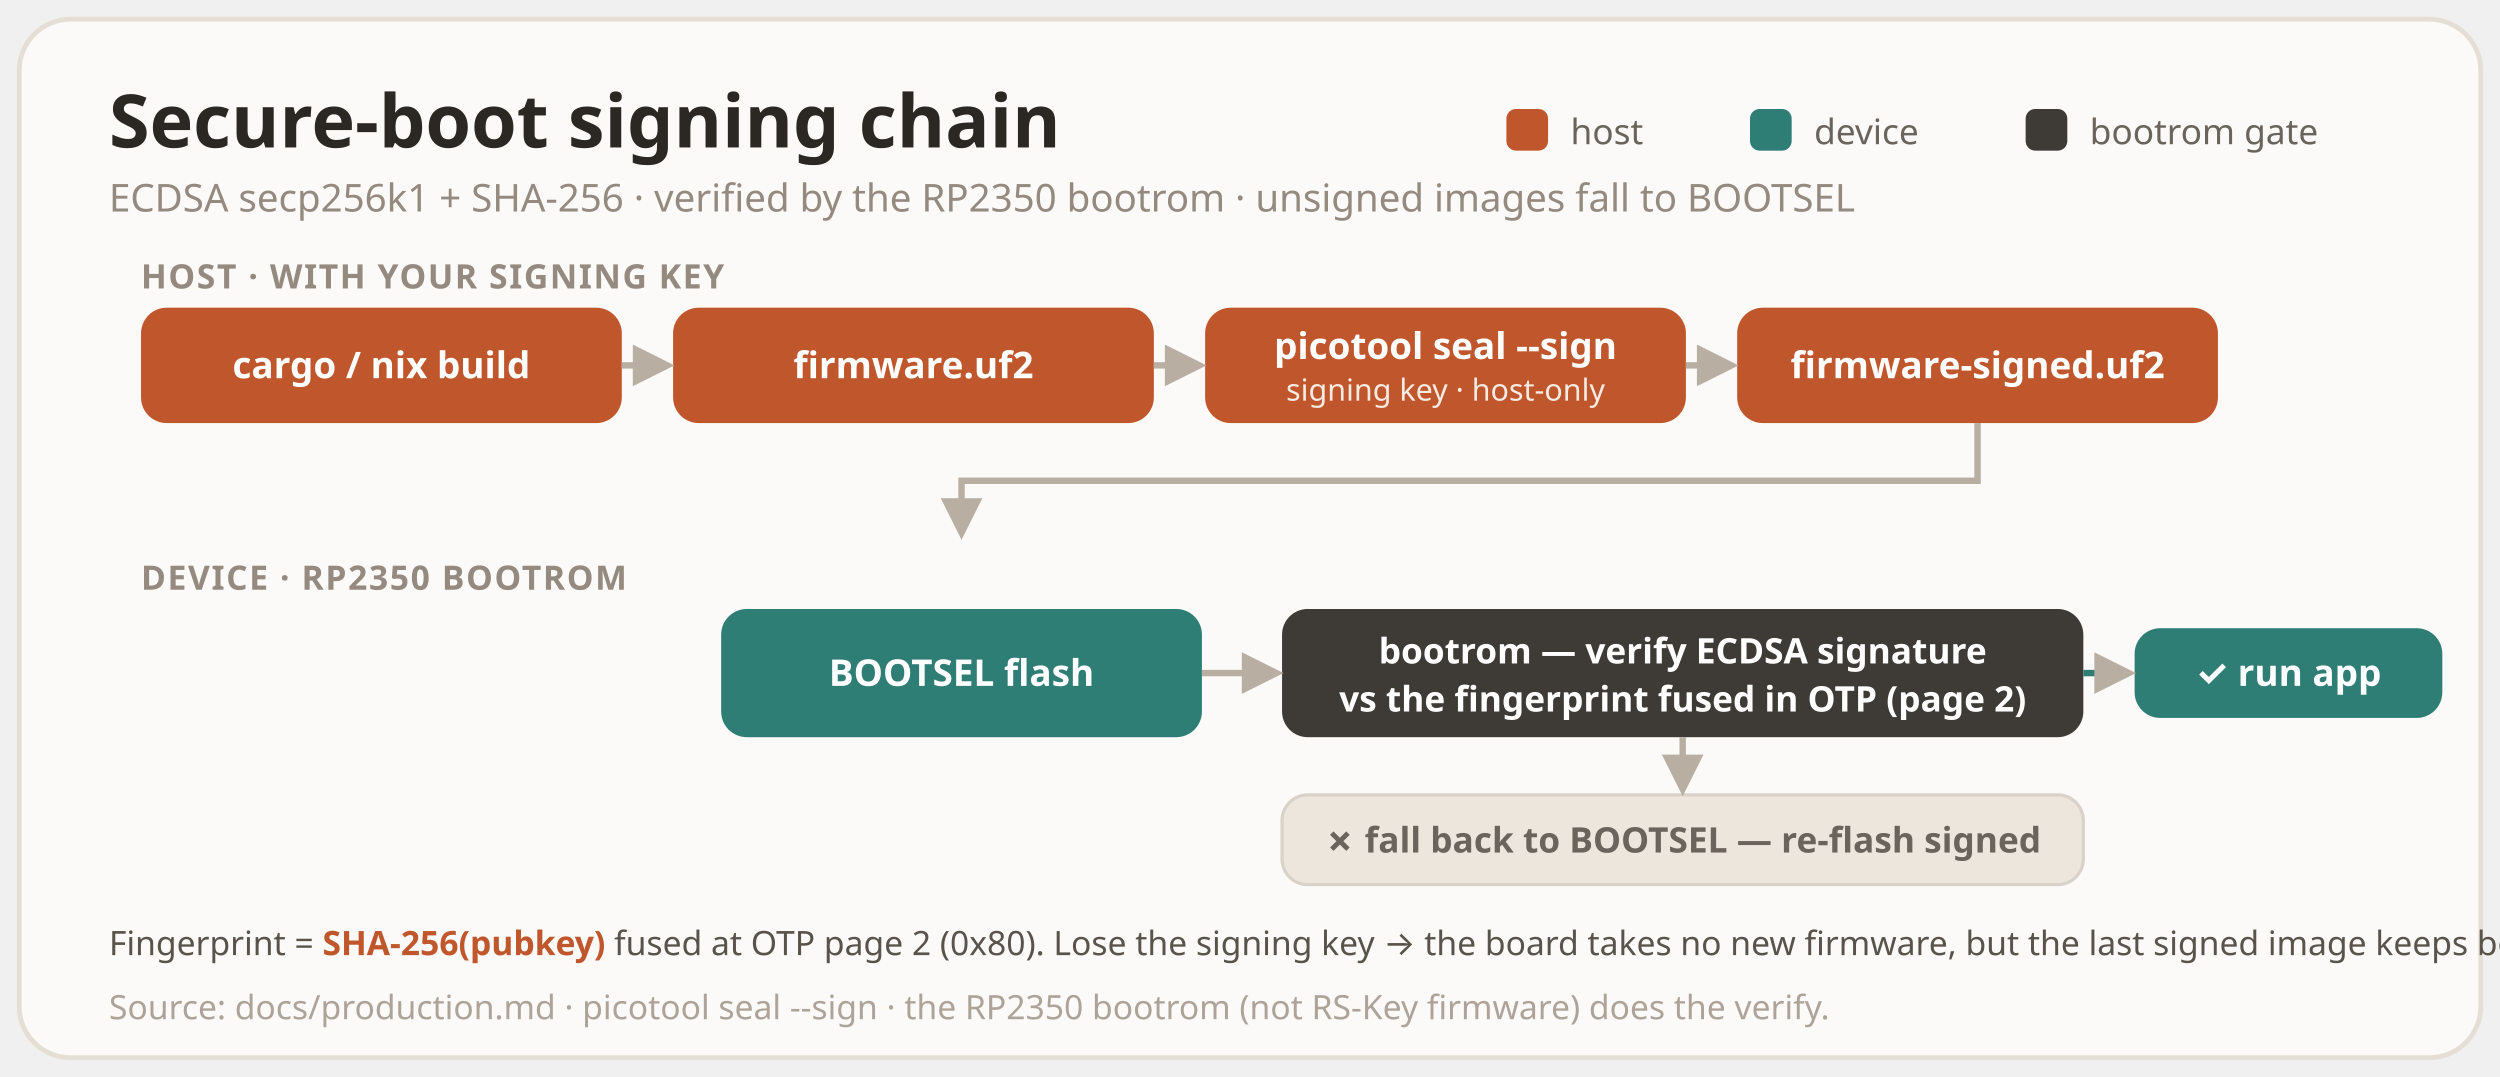
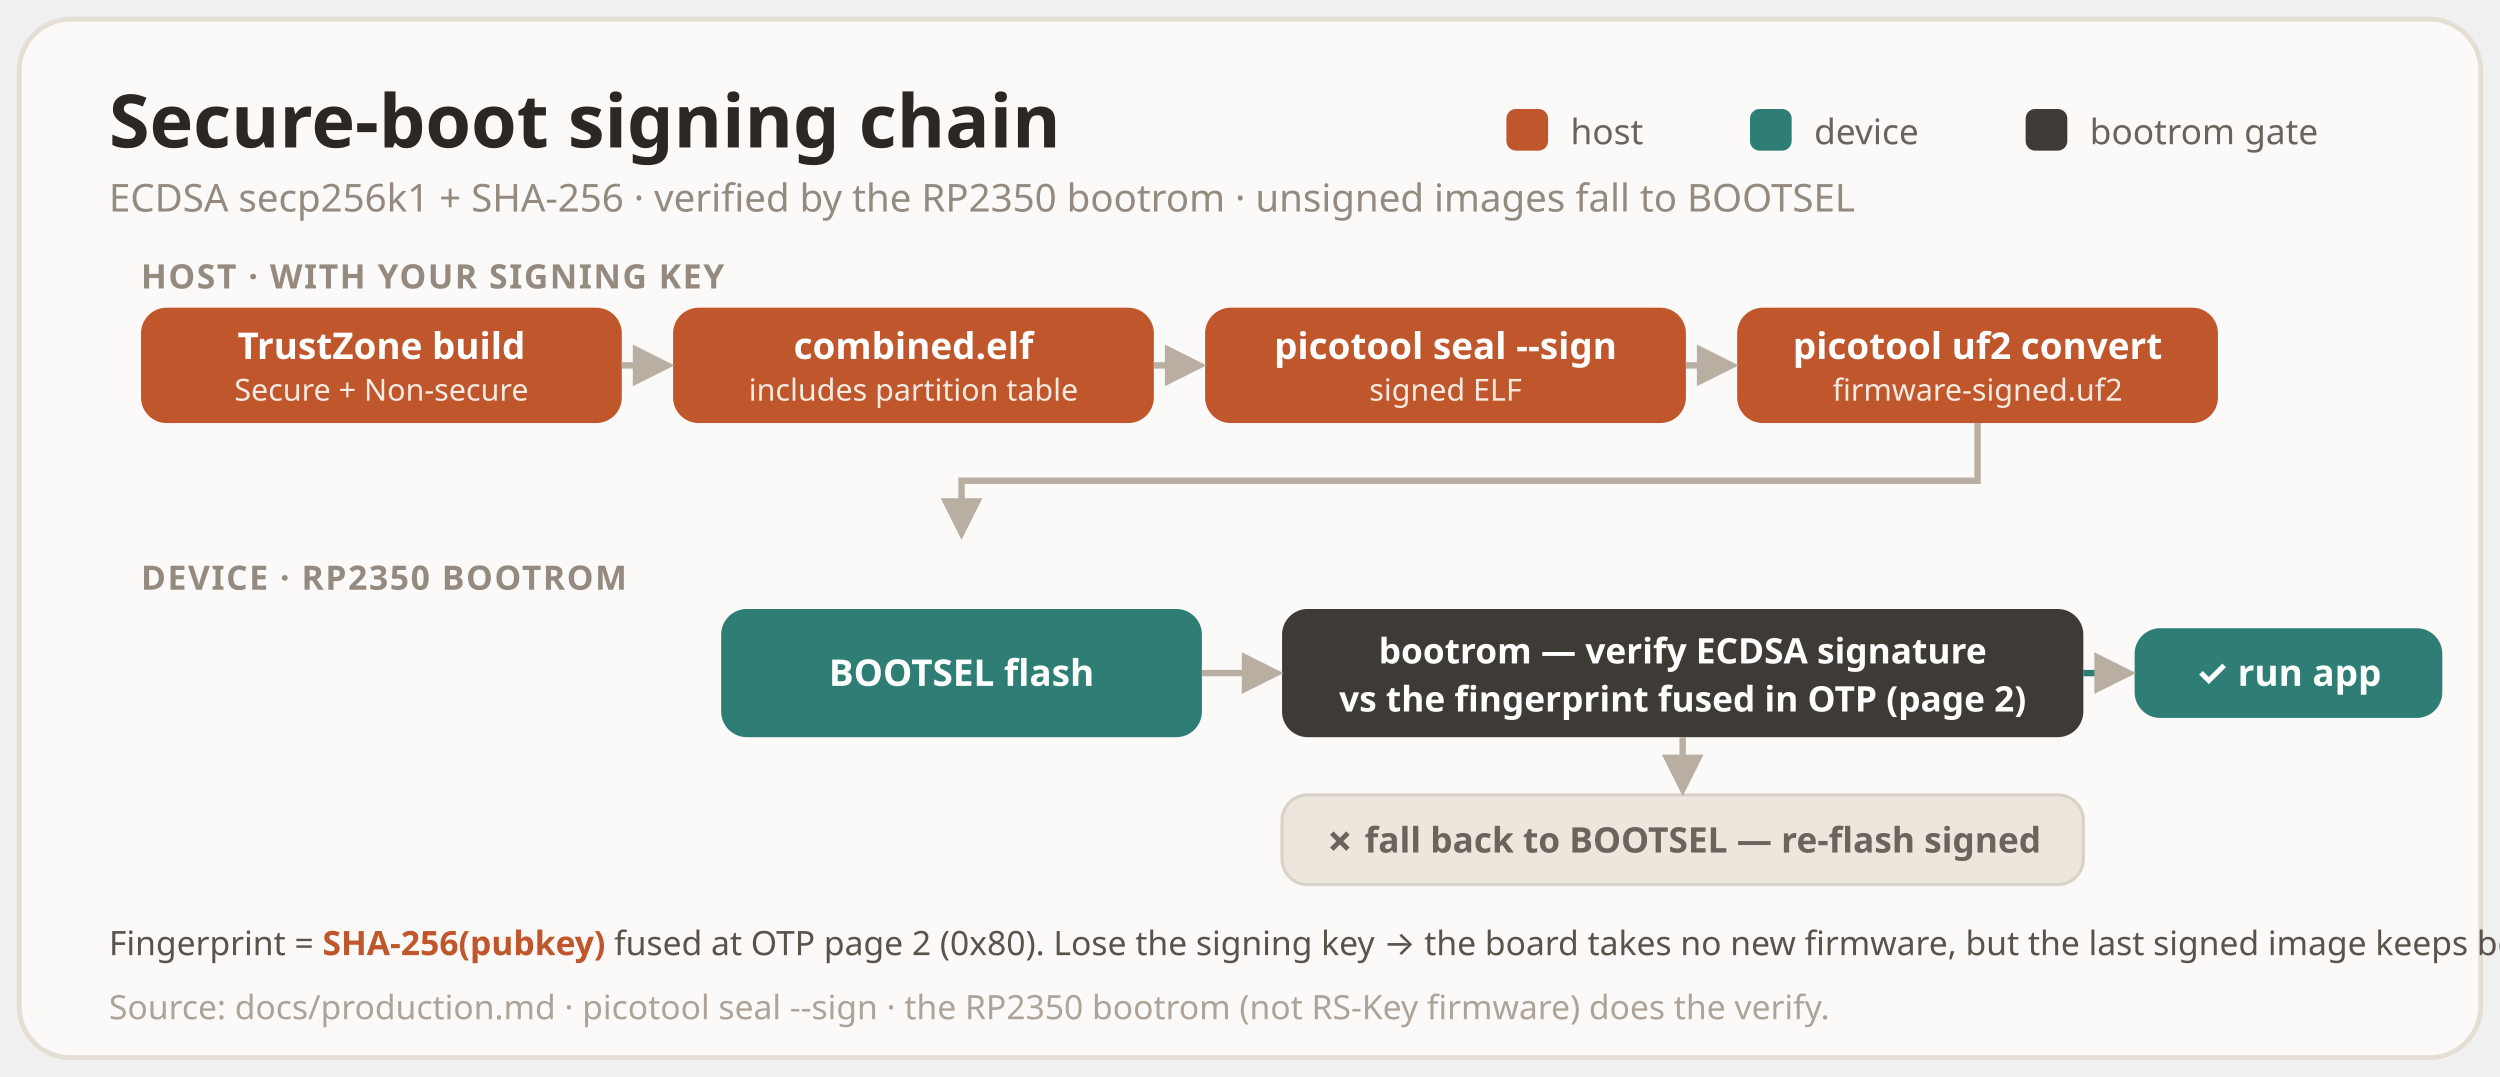
<svg xmlns="http://www.w3.org/2000/svg" viewBox="0 0 780 336" role="img" aria-labelledby="ttl dsc" font-family="'Segoe UI', system-ui, -apple-system, sans-serif">
  <defs>
    <style>
      .h1{font-size:23px;font-weight:700;fill:#2B2723}
      .sub{font-size:12px;fill:#948A7F}
      .lg{font-size:11px;fill:#6B645C}
      .lane{font-size:10.5px;font-weight:700;fill:#948A7F;letter-spacing:.5px}
      .box{font-size:11.5px;font-weight:700;fill:#fff}
      .boxs{font-size:9.5px;fill:#F6EBE3}
      .gate{font-size:11px;font-weight:700;fill:#fff}
      .rej{font-size:11px;font-weight:700;fill:#6B645C}
      .note{font-size:10.5px;fill:#5A534B}
      .notek{font-weight:700;fill:#C0562B}
      .foot{font-size:10.5px;fill:#ADA398}
    </style>
    <marker id="a1" viewBox="0 0 8 8" refX="6.5" refY="4" markerWidth="6.5" markerHeight="6.5" orient="auto">
      <path d="M0 0 L8 4 L0 8 z" fill="#B9AEA2" />
    </marker>
  </defs>
  <rect x="6" y="6" width="768" height="324" rx="16" fill="#FBFAF8" stroke="#E4DED5" stroke-width="1.5" />
  <text class="h1" x="34" y="46">Secure-boot signing chain</text>
  <text class="sub" x="34" y="66">ECDSA secp256k1 + SHA-256 · verified by the RP2350 bootrom · unsigned images fall to BOOTSEL</text>
  <rect x="470" y="34" width="13" height="13" rx="3" fill="#C0562B" />
  <text class="lg" x="490" y="45">host</text>
  <rect x="546" y="34" width="13" height="13" rx="3" fill="#2F7E75" />
  <text class="lg" x="566" y="45">device</text>
  <rect x="632" y="34" width="13" height="13" rx="3" fill="#3E3A36" />
  <text class="lg" x="652" y="45">bootrom gate</text>
  <text class="lane" x="44" y="90">HOST · WITH YOUR SIGNING KEY</text>
  <g fill="#C0562B">
    <rect x="44" y="96" width="150" height="36" rx="8" />
    <rect x="210" y="96" width="150" height="36" rx="8" />
    <rect x="376" y="96" width="150" height="36" rx="8" />
    <rect x="542" y="96" width="150" height="36" rx="8" />
  </g>
  <g class="box" text-anchor="middle">
-     <text x="119" y="118">cargo / nix build</text>
-     <text x="285" y="118">firmware.uf2</text>
+     <text x="119" y="112">TrustZone build</text>
+     <text x="285" y="112">combined.elf</text>
    <text x="451" y="112">picotool seal --sign</text>
-     <text x="617" y="118">firmware-signed.uf2</text>
+     <text x="617" y="112">picotool uf2 convert</text>
  </g>
-   <text class="boxs" x="451" y="125" text-anchor="middle">signing key · host-only</text>
+   <g class="boxs" text-anchor="middle">
+     <text x="119" y="125">Secure + Non-secure</text>
+     <text x="285" y="125">includes partition table</text>
+     <text x="451" y="125">signed ELF</text>
+     <text x="617" y="125">firmware-signed.uf2</text>
+   </g>
  <g stroke="#B9AEA2" stroke-width="2" marker-end="url(#a1)">
    <line x1="194" y1="114" x2="208" y2="114" />
    <line x1="360" y1="114" x2="374" y2="114" />
    <line x1="526" y1="114" x2="540" y2="114" />
  </g>
  <path d="M617 132 V150 H300 V166" fill="none" stroke="#B9AEA2" stroke-width="2" marker-end="url(#a1)" />
  <text class="lane" x="44" y="184">DEVICE · RP2350 BOOTROM</text>
  <rect x="225" y="190" width="150" height="40" rx="8" fill="#2F7E75" />
  <text class="box" x="300" y="214" text-anchor="middle">BOOTSEL flash</text>
  <rect x="400" y="190" width="250" height="40" rx="8" fill="#3E3A36" />
  <text class="gate" x="525" y="207" text-anchor="middle">bootrom — verify ECDSA signature</text>
  <text class="gate" x="525" y="222" text-anchor="middle" font-weight="400" font-size="10">vs the fingerprint fused in OTP (page 2)</text>
  <line x1="375" y1="210" x2="398" y2="210" stroke="#B9AEA2" stroke-width="2" marker-end="url(#a1)" />
  <rect x="666" y="196" width="96" height="28" rx="8" fill="#2F7E75" />
  <text class="box" x="714" y="214" text-anchor="middle">✓ run app</text>
  <line x1="650" y1="210" x2="664" y2="210" stroke="#2F7E75" stroke-width="2" marker-end="url(#a1)" />
  <rect x="400" y="248" width="250" height="28" rx="8" fill="#EDE6DD" stroke="#D9D2C8" />
  <text class="rej" x="525" y="266" text-anchor="middle">✗ fall back to BOOTSEL — re-flash signed</text>
  <line x1="525" y1="230" x2="525" y2="246" stroke="#B9AEA2" stroke-width="2" marker-end="url(#a1)" />
  <text class="note" x="34" y="298">Fingerprint = <tspan class="notek">SHA-256(pubkey)</tspan> fused at OTP page 2 (0x80). Lose the signing key → the board takes no new firmware, but the last signed image keeps booting.</text>
  <text class="foot" x="34" y="318">Source: docs/production.md · picotool seal --sign · the RP2350 bootrom (not RS-Key firmware) does the verify.</text>
</svg>
